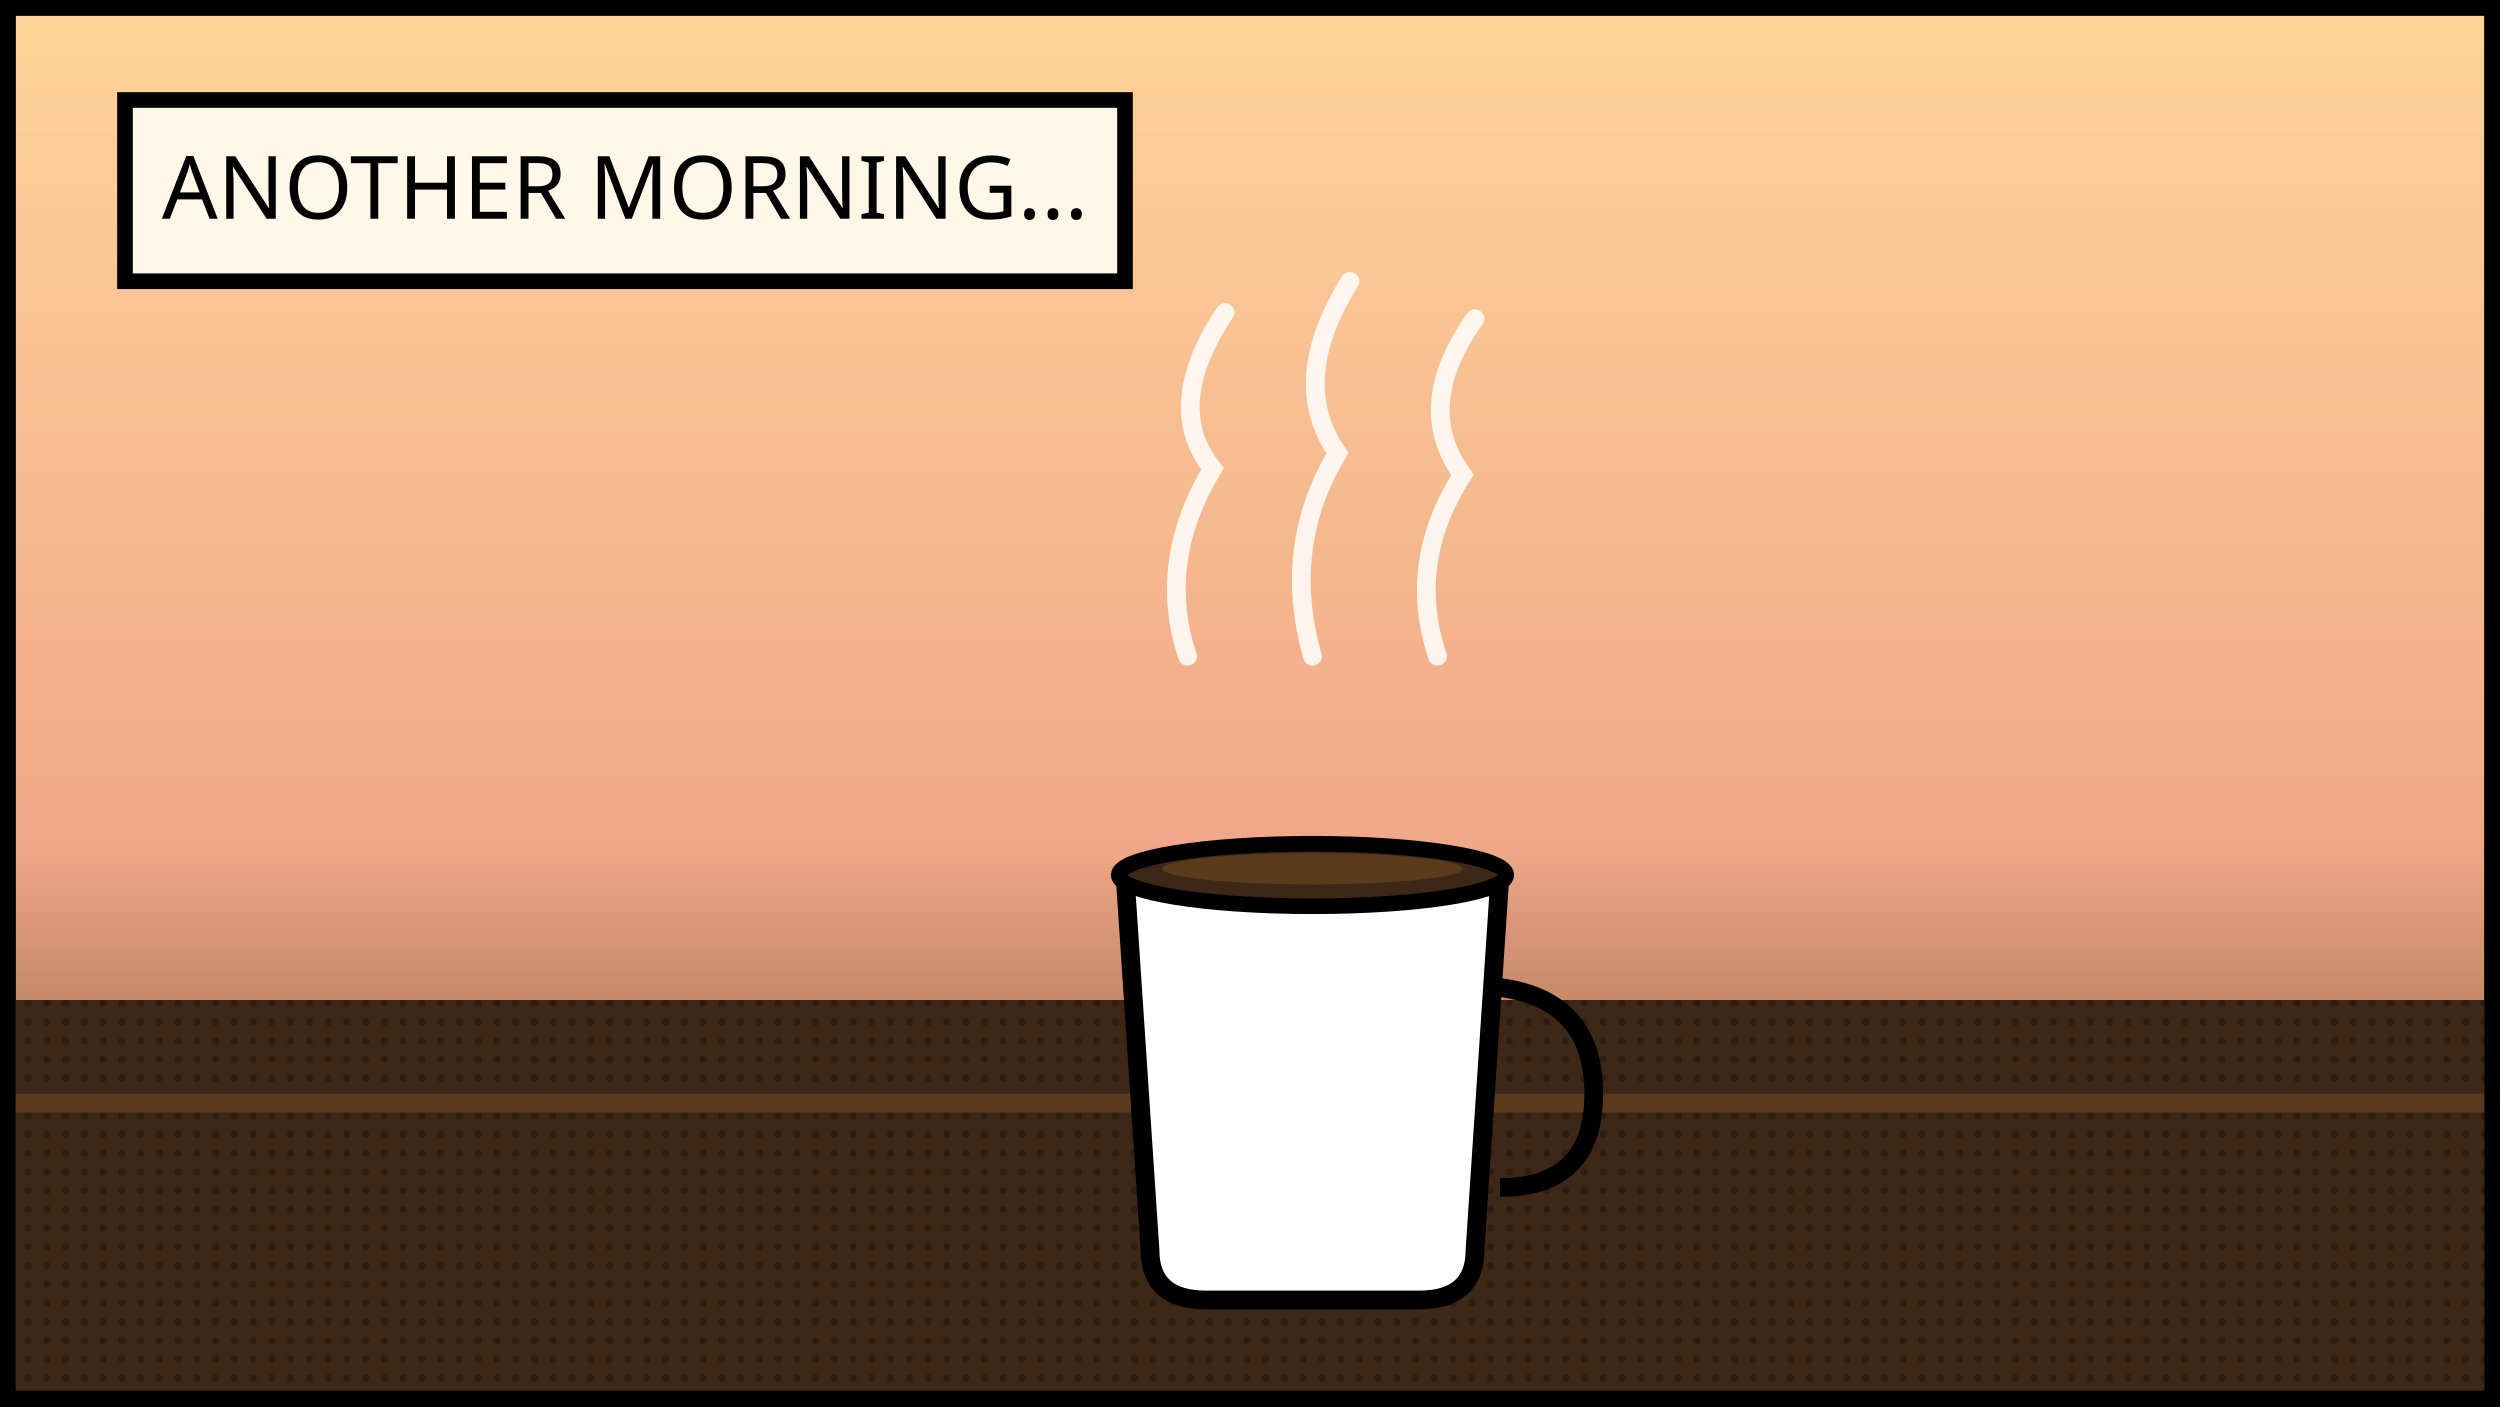
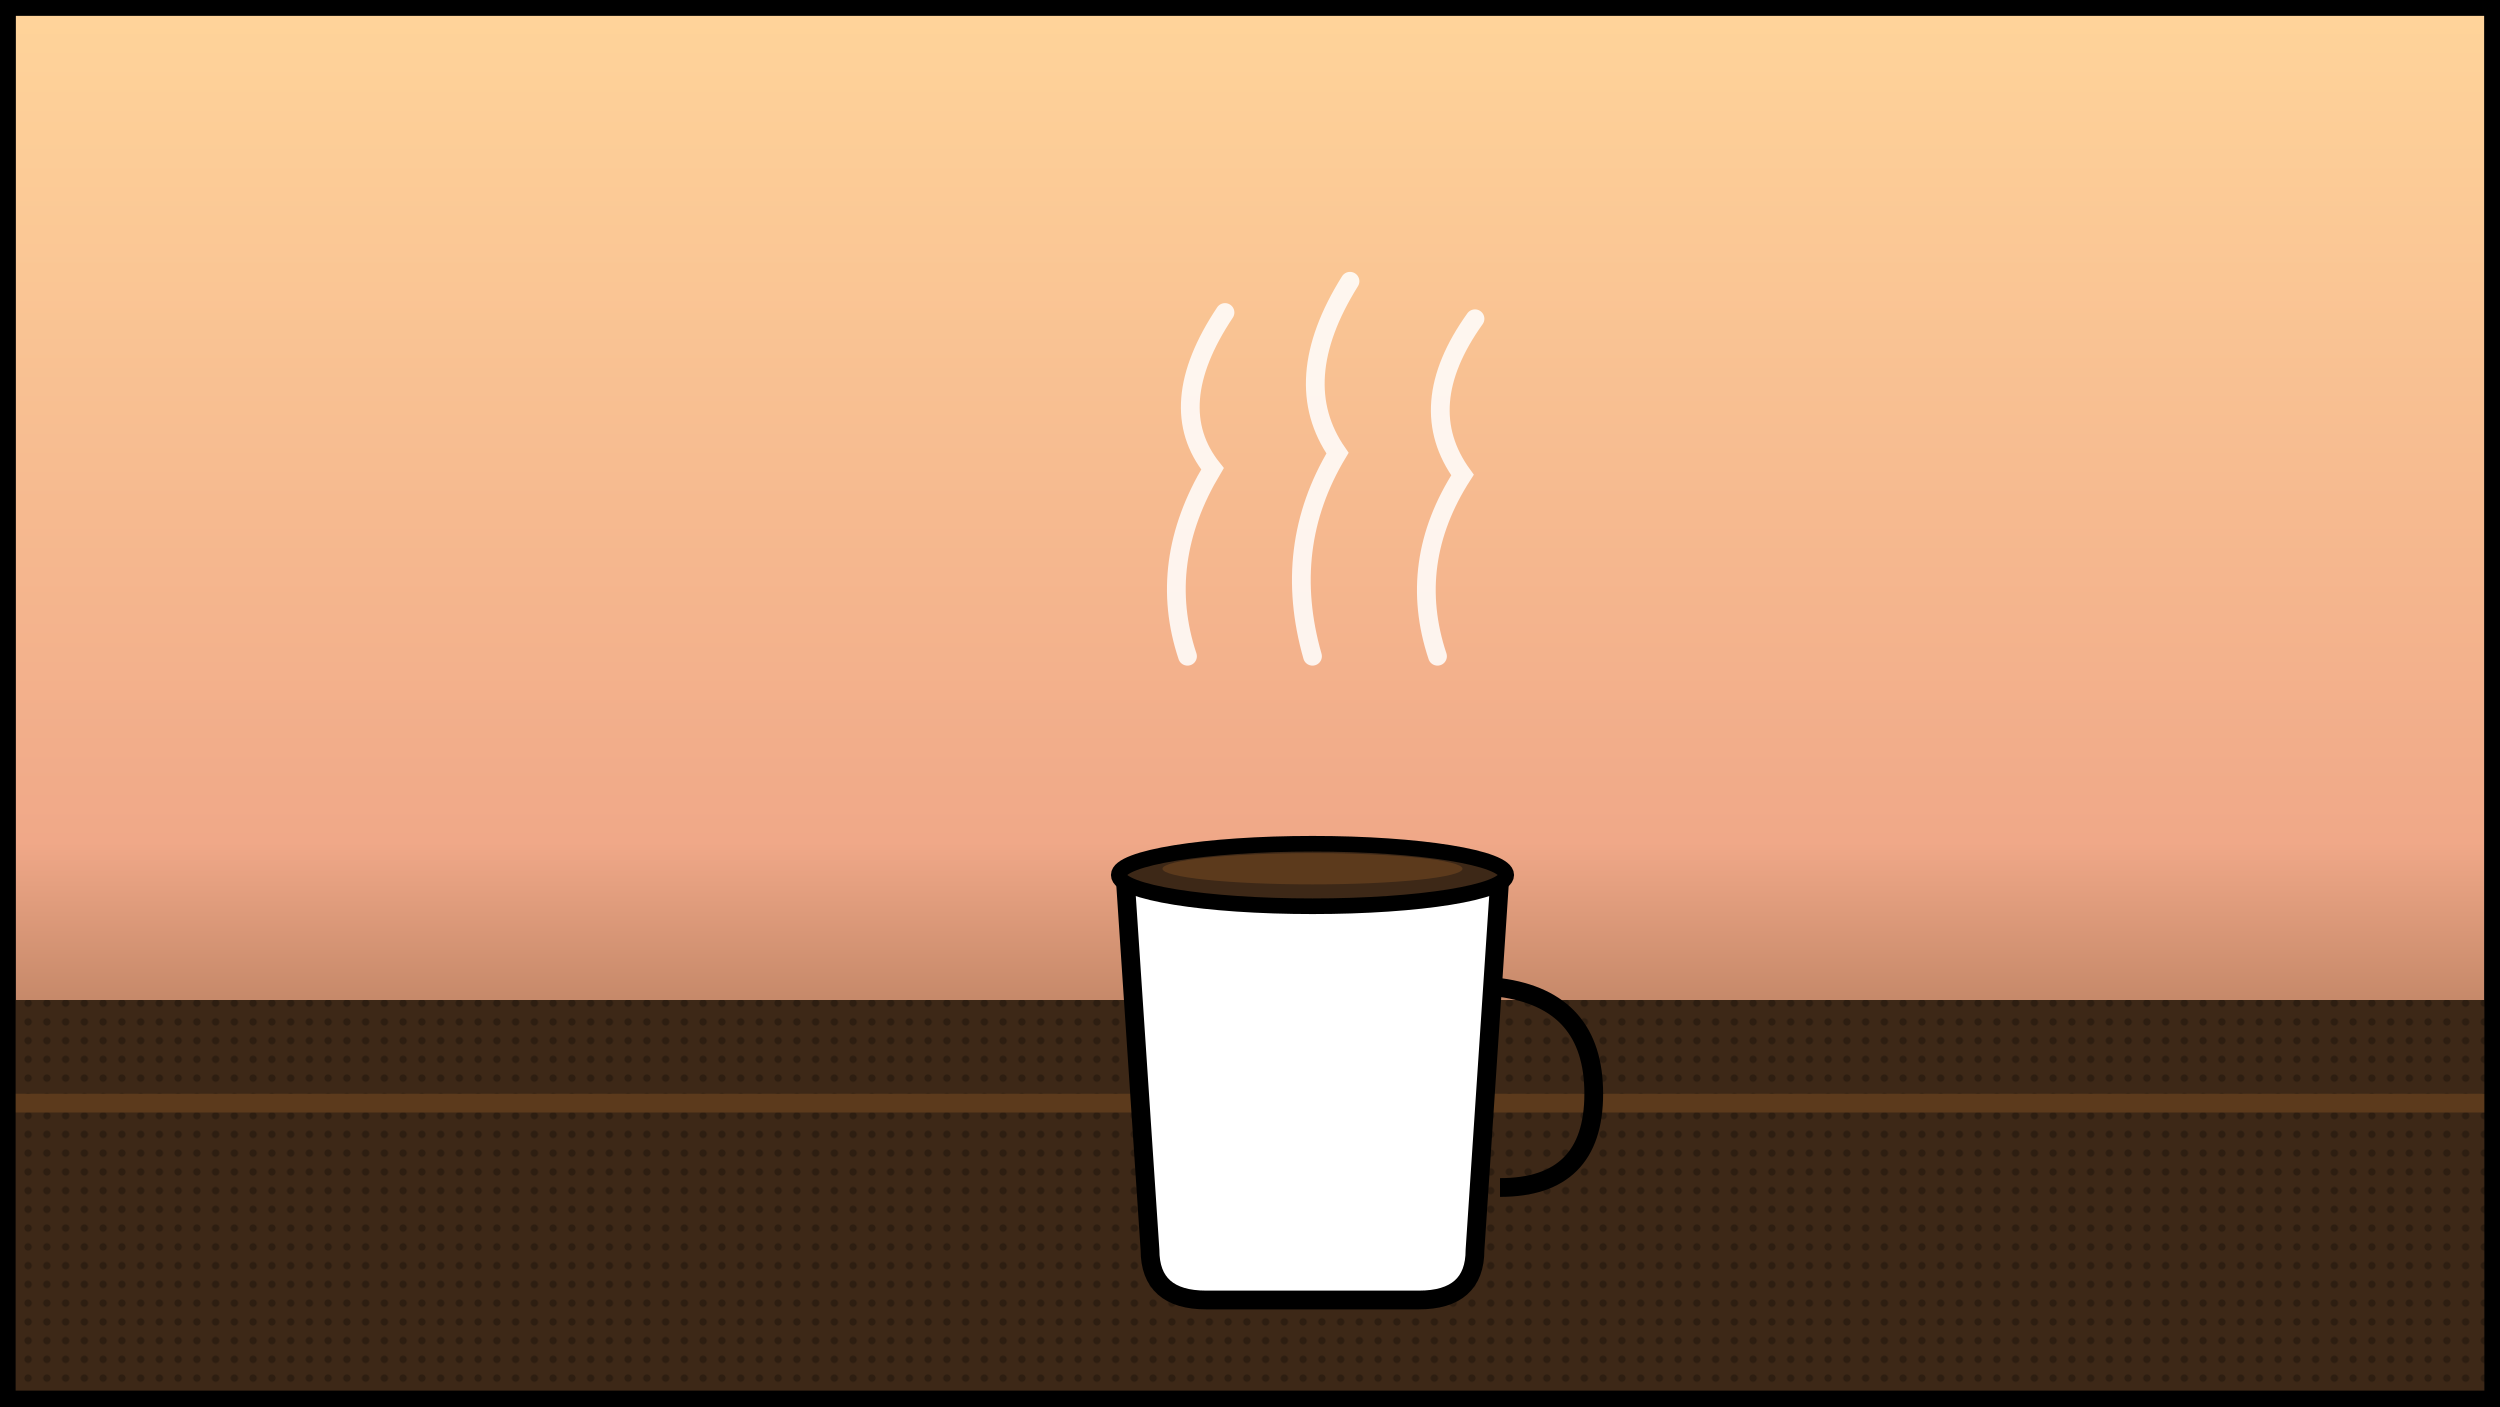
<svg xmlns="http://www.w3.org/2000/svg" viewBox="0 0 800 450" width="800" height="450">
  <defs>
    <linearGradient id="dawn" x1="0" y1="0" x2="0" y2="1">
      <stop offset="0" stop-color="#ffd49a" />
      <stop offset="0.6" stop-color="#f0a888" />
      <stop offset="1" stop-color="#5c3a1c" />
    </linearGradient>
    <pattern id="ht-c1" x="0" y="0" width="6" height="6" patternUnits="userSpaceOnUse">
      <circle cx="3" cy="3" r="1.2" fill="#000" opacity="0.25" />
    </pattern>
  </defs>
  <rect width="800" height="450" fill="url(#dawn)" stroke="#000" stroke-width="10" />
  <rect x="0" y="320" width="800" height="130" fill="#3d2817" />
  <rect x="0" y="320" width="800" height="130" fill="url(#ht-c1)" />
  <rect x="0" y="350" width="800" height="6" fill="#5c3a1c" />
  <g transform="translate(330 220)">
    <path d="M 30 60 L 38 180 Q 38 196 56 196 L 124 196 Q 142 196 142 180 L 150 60 Z" fill="#fff" stroke="#000" stroke-width="6" />
    <ellipse cx="90" cy="60" rx="62" ry="10" fill="#3d2817" stroke="#000" stroke-width="5" />
    <ellipse cx="90" cy="58" rx="48" ry="5" fill="#5c3a1c" />
    <path d="M 150 96 Q 180 100 180 130 Q 180 160 150 160" fill="none" stroke="#000" stroke-width="6" />
  </g>
  <path d="M 380 210 Q 370 180 388 150 Q 372 130 392 100" stroke="#fff" stroke-width="6" fill="none" stroke-linecap="round" opacity="0.85" />
  <path d="M 420 210 Q 410 175 428 145 Q 412 122 432 90" stroke="#fff" stroke-width="6" fill="none" stroke-linecap="round" opacity="0.85" />
  <path d="M 460 210 Q 450 180 468 152 Q 452 130 472 102" stroke="#fff" stroke-width="6" fill="none" stroke-linecap="round" opacity="0.85" />
-   <rect x="40" y="32" width="320" height="58" fill="#fff8e8" stroke="#000" stroke-width="5" />
-   <text x="200" y="70" text-anchor="middle" font-family="Impact, Arial Black, sans-serif" font-size="28" fill="#000">ANOTHER MORNING...</text>
  <rect x="2" y="2" width="796" height="446" fill="none" stroke="#000" stroke-width="6" />
</svg>
